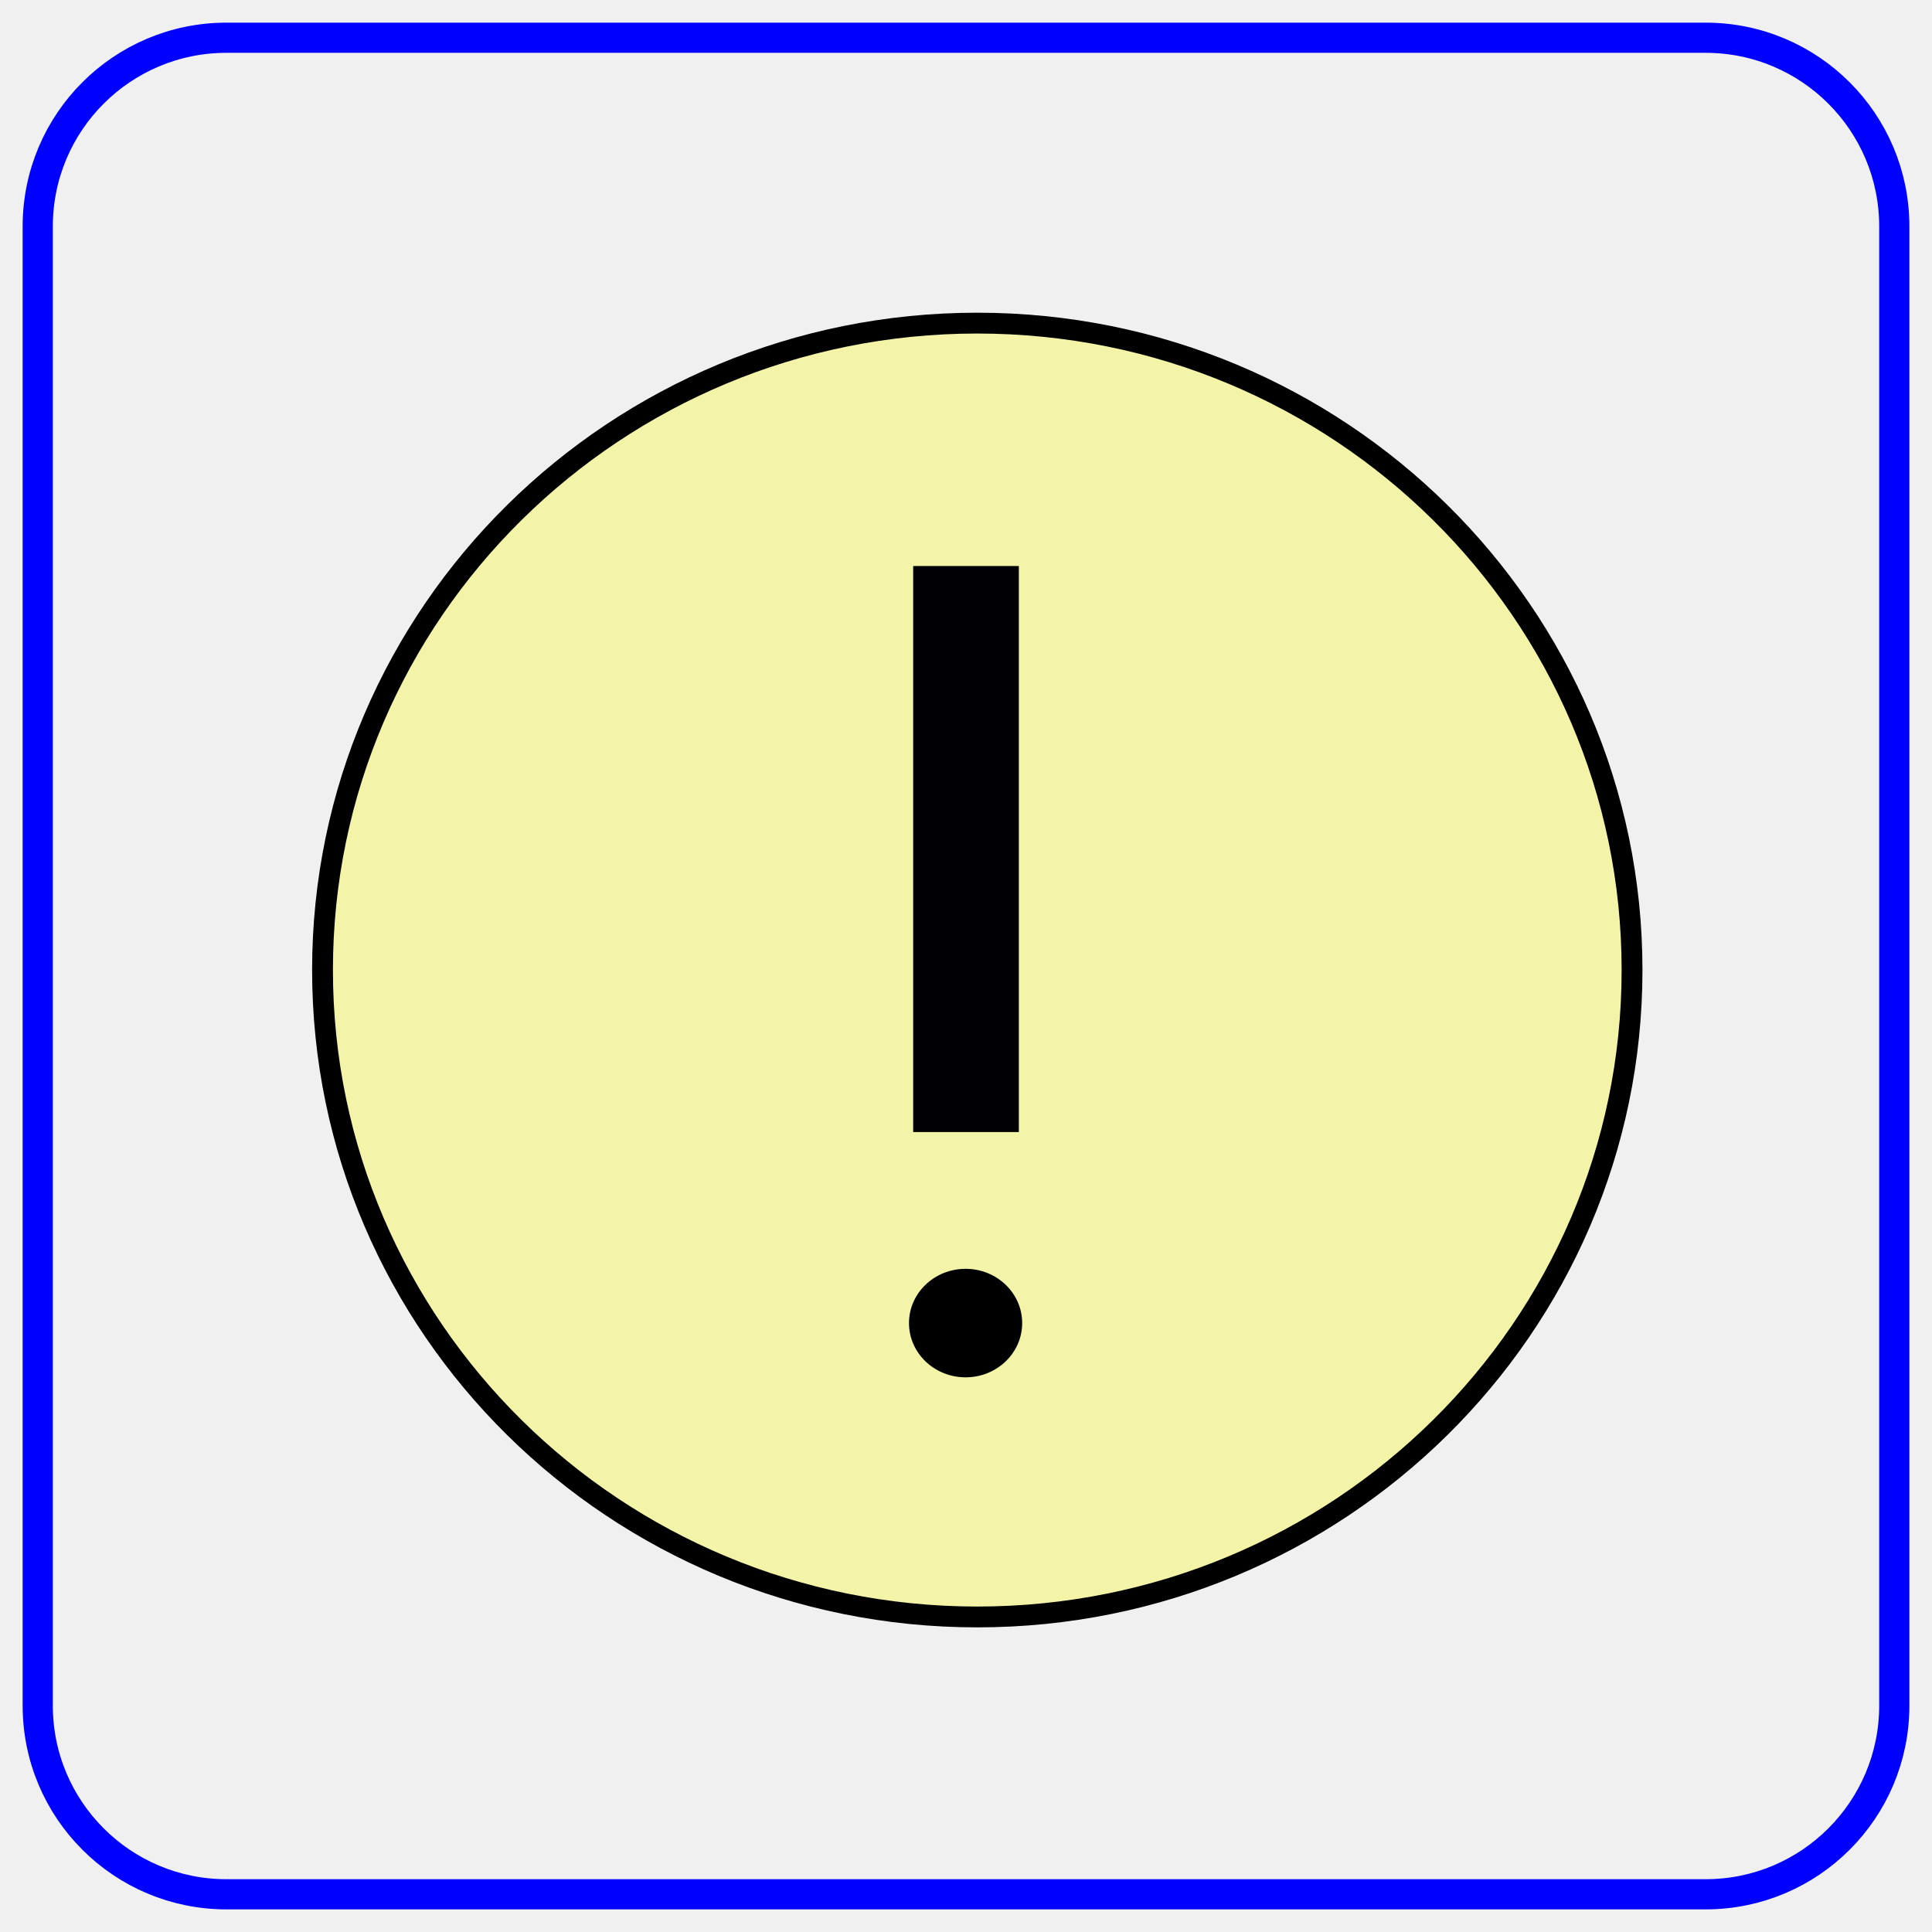
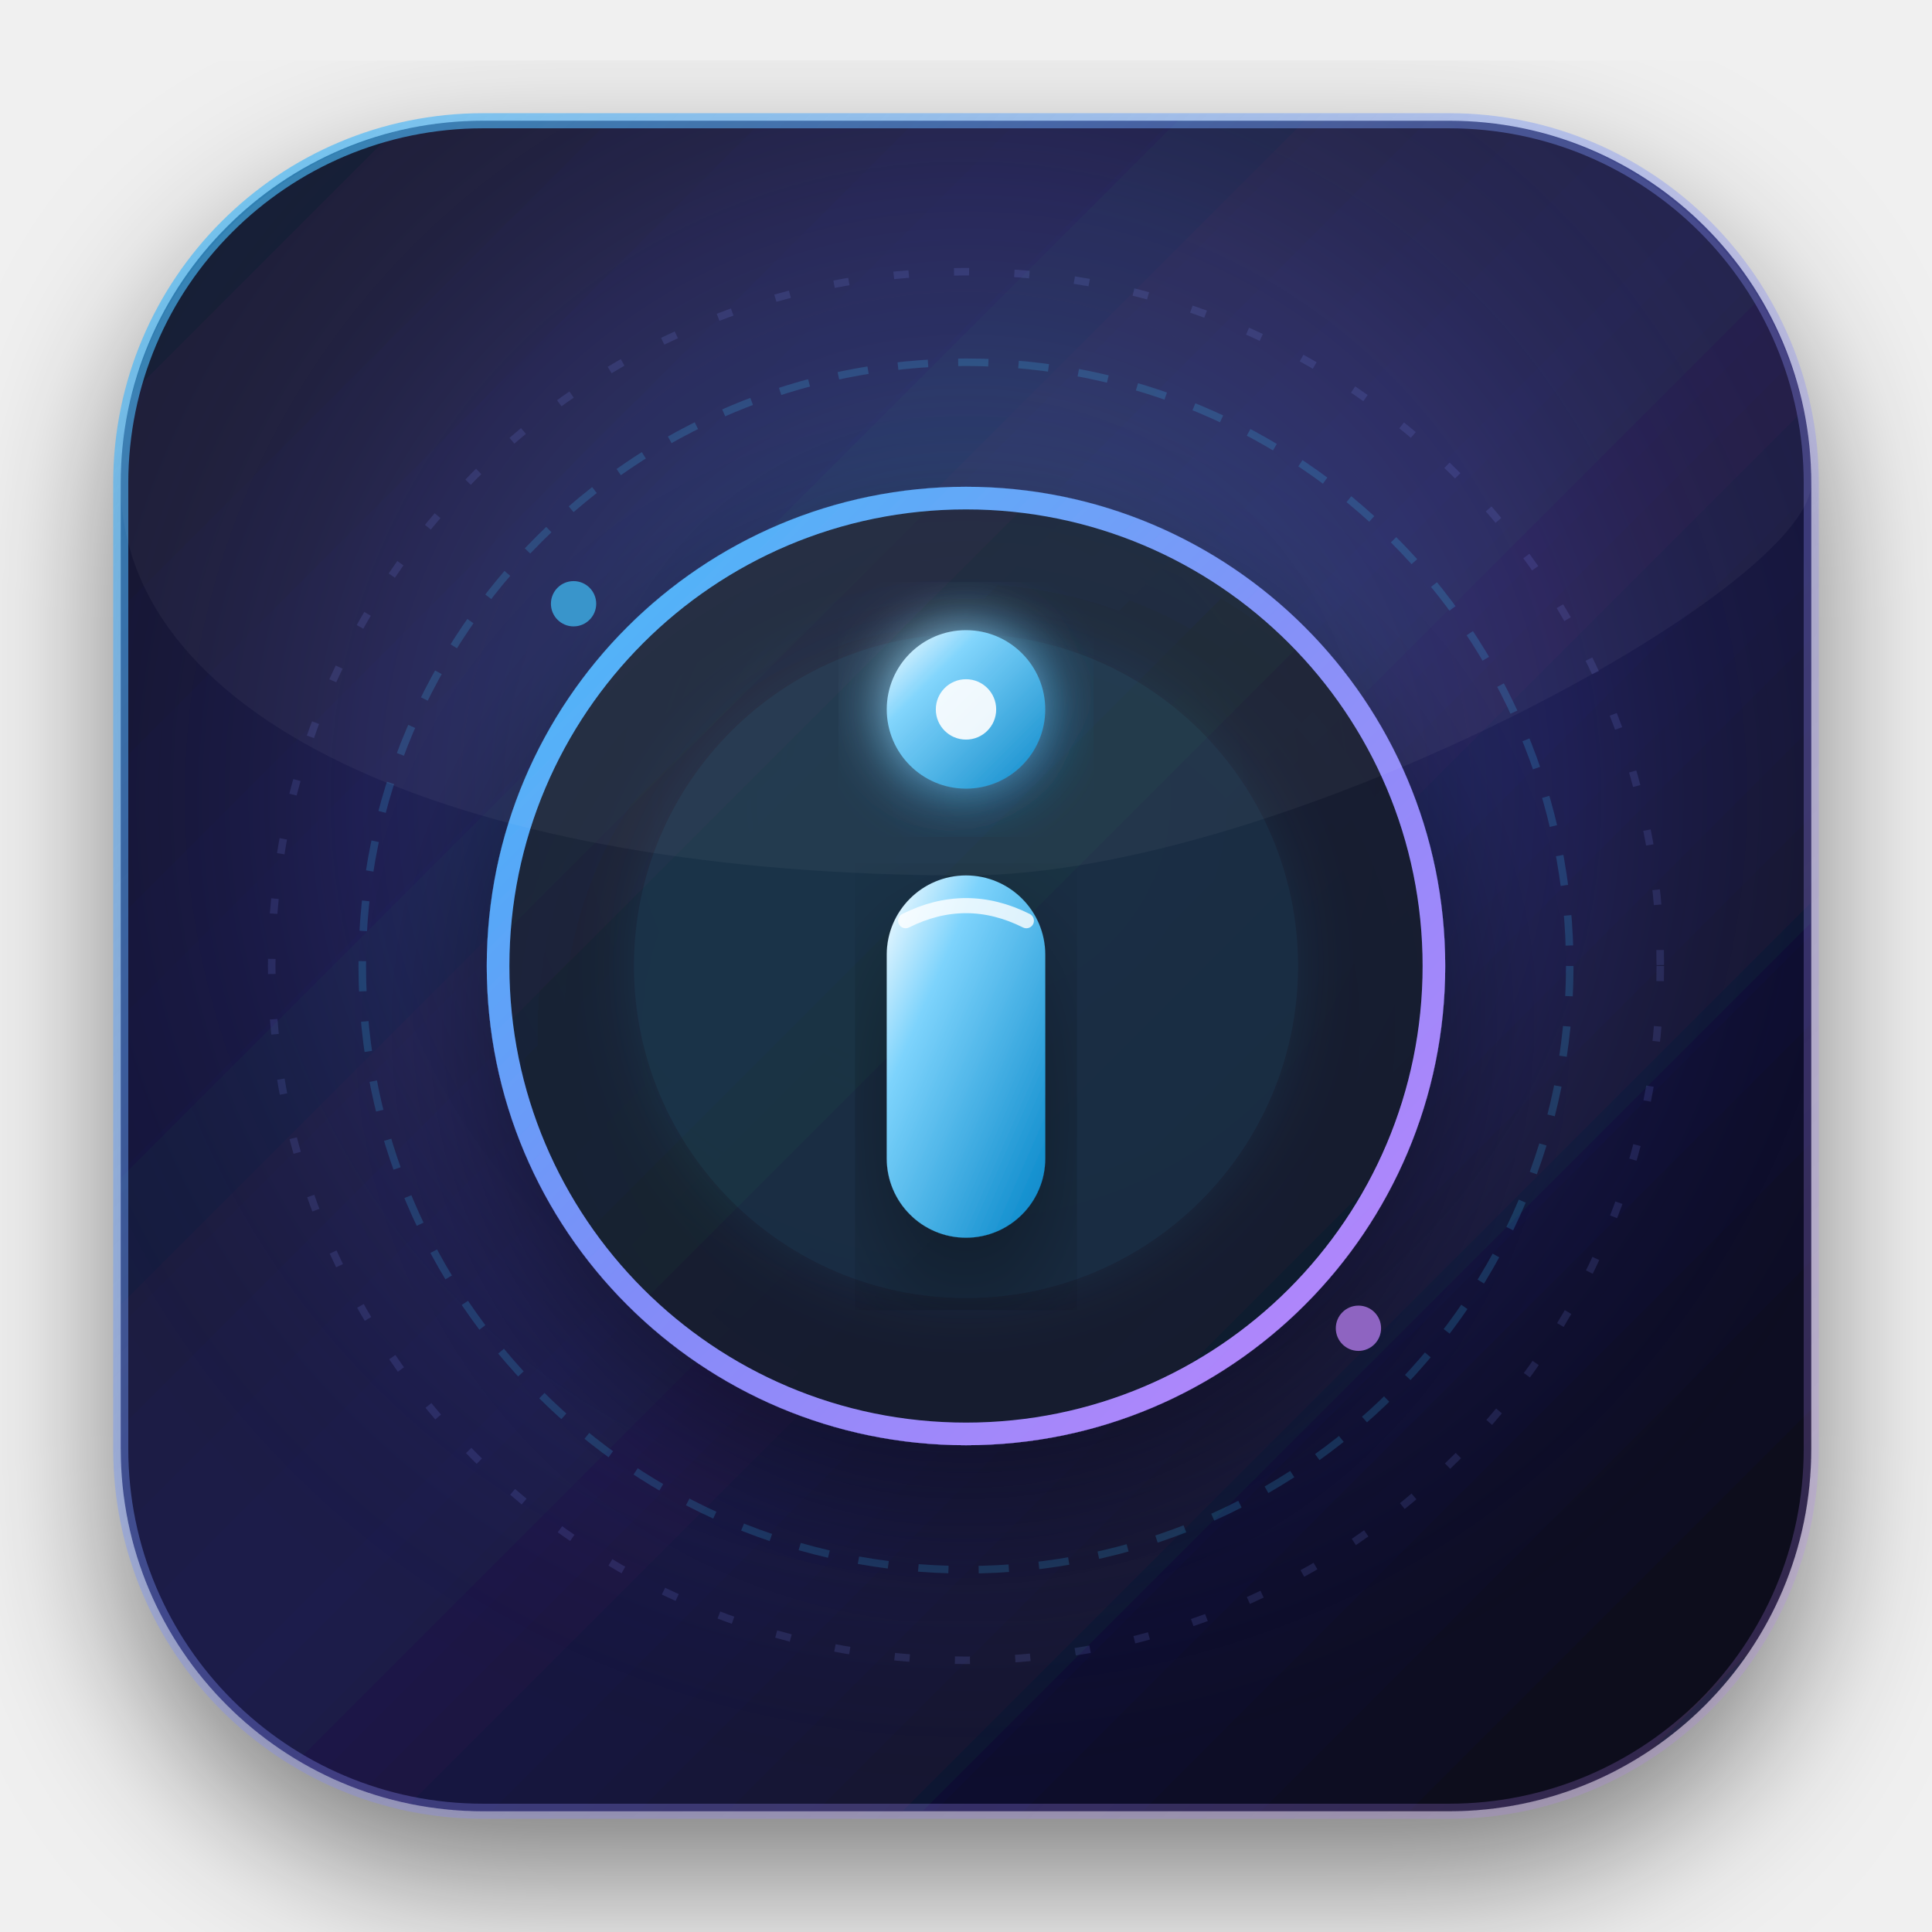
- <svg xmlns="http://www.w3.org/2000/svg" width="256" height="256" viewBox="0 0 67.733 67.733" version="1.1" id="svg8">
-   <defs id="defs2" />
-   <g id="layer1">
-     <rect style="fill:none;fill-rule:evenodd;stroke-width:1.058;fill-opacity:1;stroke:#0000ff;stroke-opacity:1;stroke-miterlimit:4;stroke-dasharray:none" id="rect12" width="65.088" height="65.088" x="1.323" y="1.323" ry="6.615" />
-     <ellipse style="font-variation-settings:normal;opacity:1;vector-effect:none;fill:#ffff00;fill-opacity:0.3;stroke:#000000;stroke-width:0.73;stroke-linecap:round;stroke-linejoin:round;stroke-miterlimit:4;stroke-dasharray:none;stroke-dashoffset:0;stroke-opacity:1;stop-color:#000000;stop-opacity:1" id="path859" cx="34.262" cy="34.008" rx="22.955" ry="22.68" />
-     <rect style="font-variation-settings:normal;opacity:1;vector-effect:none;fill:#000004;fill-opacity:1;stroke:none;stroke-width:0.611;stroke-linecap:round;stroke-linejoin:round;stroke-miterlimit:4;stroke-dasharray:none;stroke-dashoffset:0;stroke-opacity:1;stop-color:#000000;stop-opacity:1" id="rect861" width="3.704" height="19.844" x="32.015" y="19.844" />
-     <ellipse style="font-variation-settings:normal;opacity:1;vector-effect:none;fill:#000000;fill-opacity:1;stroke:none;stroke-width:0.536;stroke-linecap:round;stroke-linejoin:round;stroke-miterlimit:4;stroke-dasharray:none;stroke-dashoffset:0;stroke-opacity:1;stop-color:#000000;stop-opacity:1" id="path867" cx="33.852" cy="46.385" rx="1.984" ry="1.902" />
+ <svg xmlns="http://www.w3.org/2000/svg" viewBox="0 0 256 256" width="256" height="256">
+   <defs>
+     <linearGradient id="bgAbout" x1="0%" y1="0%" x2="100%" y2="100%">
+       <stop offset="0%" stop-color="#0f172a" />
+       <stop offset="50%" stop-color="#1e1b4b" />
+       <stop offset="100%" stop-color="#030712" />
+     </linearGradient>
+     <radialGradient id="glowAbout" cx="50%" cy="40%" r="60%">
+       <stop offset="0%" stop-color="#38bdf8" stop-opacity="0.35" />
+       <stop offset="60%" stop-color="#6366f1" stop-opacity="0.12" />
+       <stop offset="100%" stop-color="#000000" stop-opacity="0" />
+     </radialGradient>
+     <linearGradient id="borderAbout" x1="0%" y1="0%" x2="100%" y2="100%">
+       <stop offset="0%" stop-color="#38bdf8" stop-opacity="0.7" />
+       <stop offset="50%" stop-color="#818cf8" stop-opacity="0.35" />
+       <stop offset="100%" stop-color="#c084fc" stop-opacity="0.2" />
+     </linearGradient>
+     <linearGradient id="badgeGrad" x1="0%" y1="0%" x2="100%" y2="100%">
+       <stop offset="0%" stop-color="#1e293b" stop-opacity="0.9" />
+       <stop offset="100%" stop-color="#0f172a" stop-opacity="0.95" />
+     </linearGradient>
+     <linearGradient id="badgeStroke" x1="0%" y1="0%" x2="100%" y2="100%">
+       <stop offset="0%" stop-color="#38bdf8" />
+       <stop offset="50%" stop-color="#818cf8" />
+       <stop offset="100%" stop-color="#c084fc" />
+     </linearGradient>
+     <linearGradient id="infoGlyphGrad" x1="0%" y1="0%" x2="100%" y2="100%">
+       <stop offset="0%" stop-color="#ffffff" />
+       <stop offset="30%" stop-color="#7dd3fc" />
+       <stop offset="100%" stop-color="#0284c7" />
+     </linearGradient>
+     <filter id="shadowAbout" x="-20%" y="-20%" width="140%" height="140%">
+       <feDropShadow dx="0" dy="8" stdDeviation="10" flood-color="#000000" flood-opacity="0.5" />
+     </filter>
+     <filter id="glowFilterAbout" x="-30%" y="-30%" width="160%" height="160%">
+       <feGaussianBlur stdDeviation="4" result="blur" />
+       <feComposite in="SourceGraphic" in2="blur" operator="over" />
+     </filter>
+   </defs>
+   <rect x="16" y="16" width="224" height="224" rx="48" fill="url(#bgAbout)" filter="url(#shadowAbout)" />
+   <rect x="16" y="16" width="224" height="224" rx="48" fill="url(#glowAbout)" />
+   <rect x="16" y="16" width="224" height="224" rx="48" fill="none" stroke="url(#borderAbout)" stroke-width="2" />
+   <circle cx="128" cy="128" r="80" fill="none" stroke="#38bdf8" stroke-width="1" stroke-dasharray="4,4" opacity="0.2" />
+   <circle cx="128" cy="128" r="92" fill="none" stroke="#818cf8" stroke-width="1" stroke-dasharray="2,6" opacity="0.15" />
+   <g filter="url(#shadowAbout)">
+     <circle cx="128" cy="128" r="62" fill="url(#badgeGrad)" stroke="url(#badgeStroke)" stroke-width="3" />
  </g>
+   <circle cx="128" cy="128" r="44" fill="#38bdf8" opacity="0.1" filter="url(#glowFilterAbout)" />
+   <g filter="url(#glowFilterAbout)">
+     <circle cx="128" cy="94" r="10.5" fill="url(#infoGlyphGrad)" />
+     <circle cx="128" cy="94" r="4" fill="#ffffff" opacity="0.9" />
+   </g>
+   <g filter="url(#shadowAbout)">
+     <rect x="117.5" y="116" width="21" height="48" rx="10.5" fill="url(#infoGlyphGrad)" />
+     <path d="M 120 122 Q 128 118 136 122" stroke="#ffffff" stroke-width="2" stroke-linecap="round" fill="none" opacity="0.8" />
+   </g>
+   <circle cx="76" cy="80" r="3" fill="#38bdf8" opacity="0.7" />
+   <circle cx="180" cy="176" r="3" fill="#c084fc" opacity="0.7" />
+   <path d="M 16 64 C 16 38 38 16 64 16 L 192 16 C 218 16 240 38 240 64 C 240 78 170 116 128 116 C 62 116 16 96 16 64 Z" fill="#ffffff" opacity="0.04" />
</svg>
